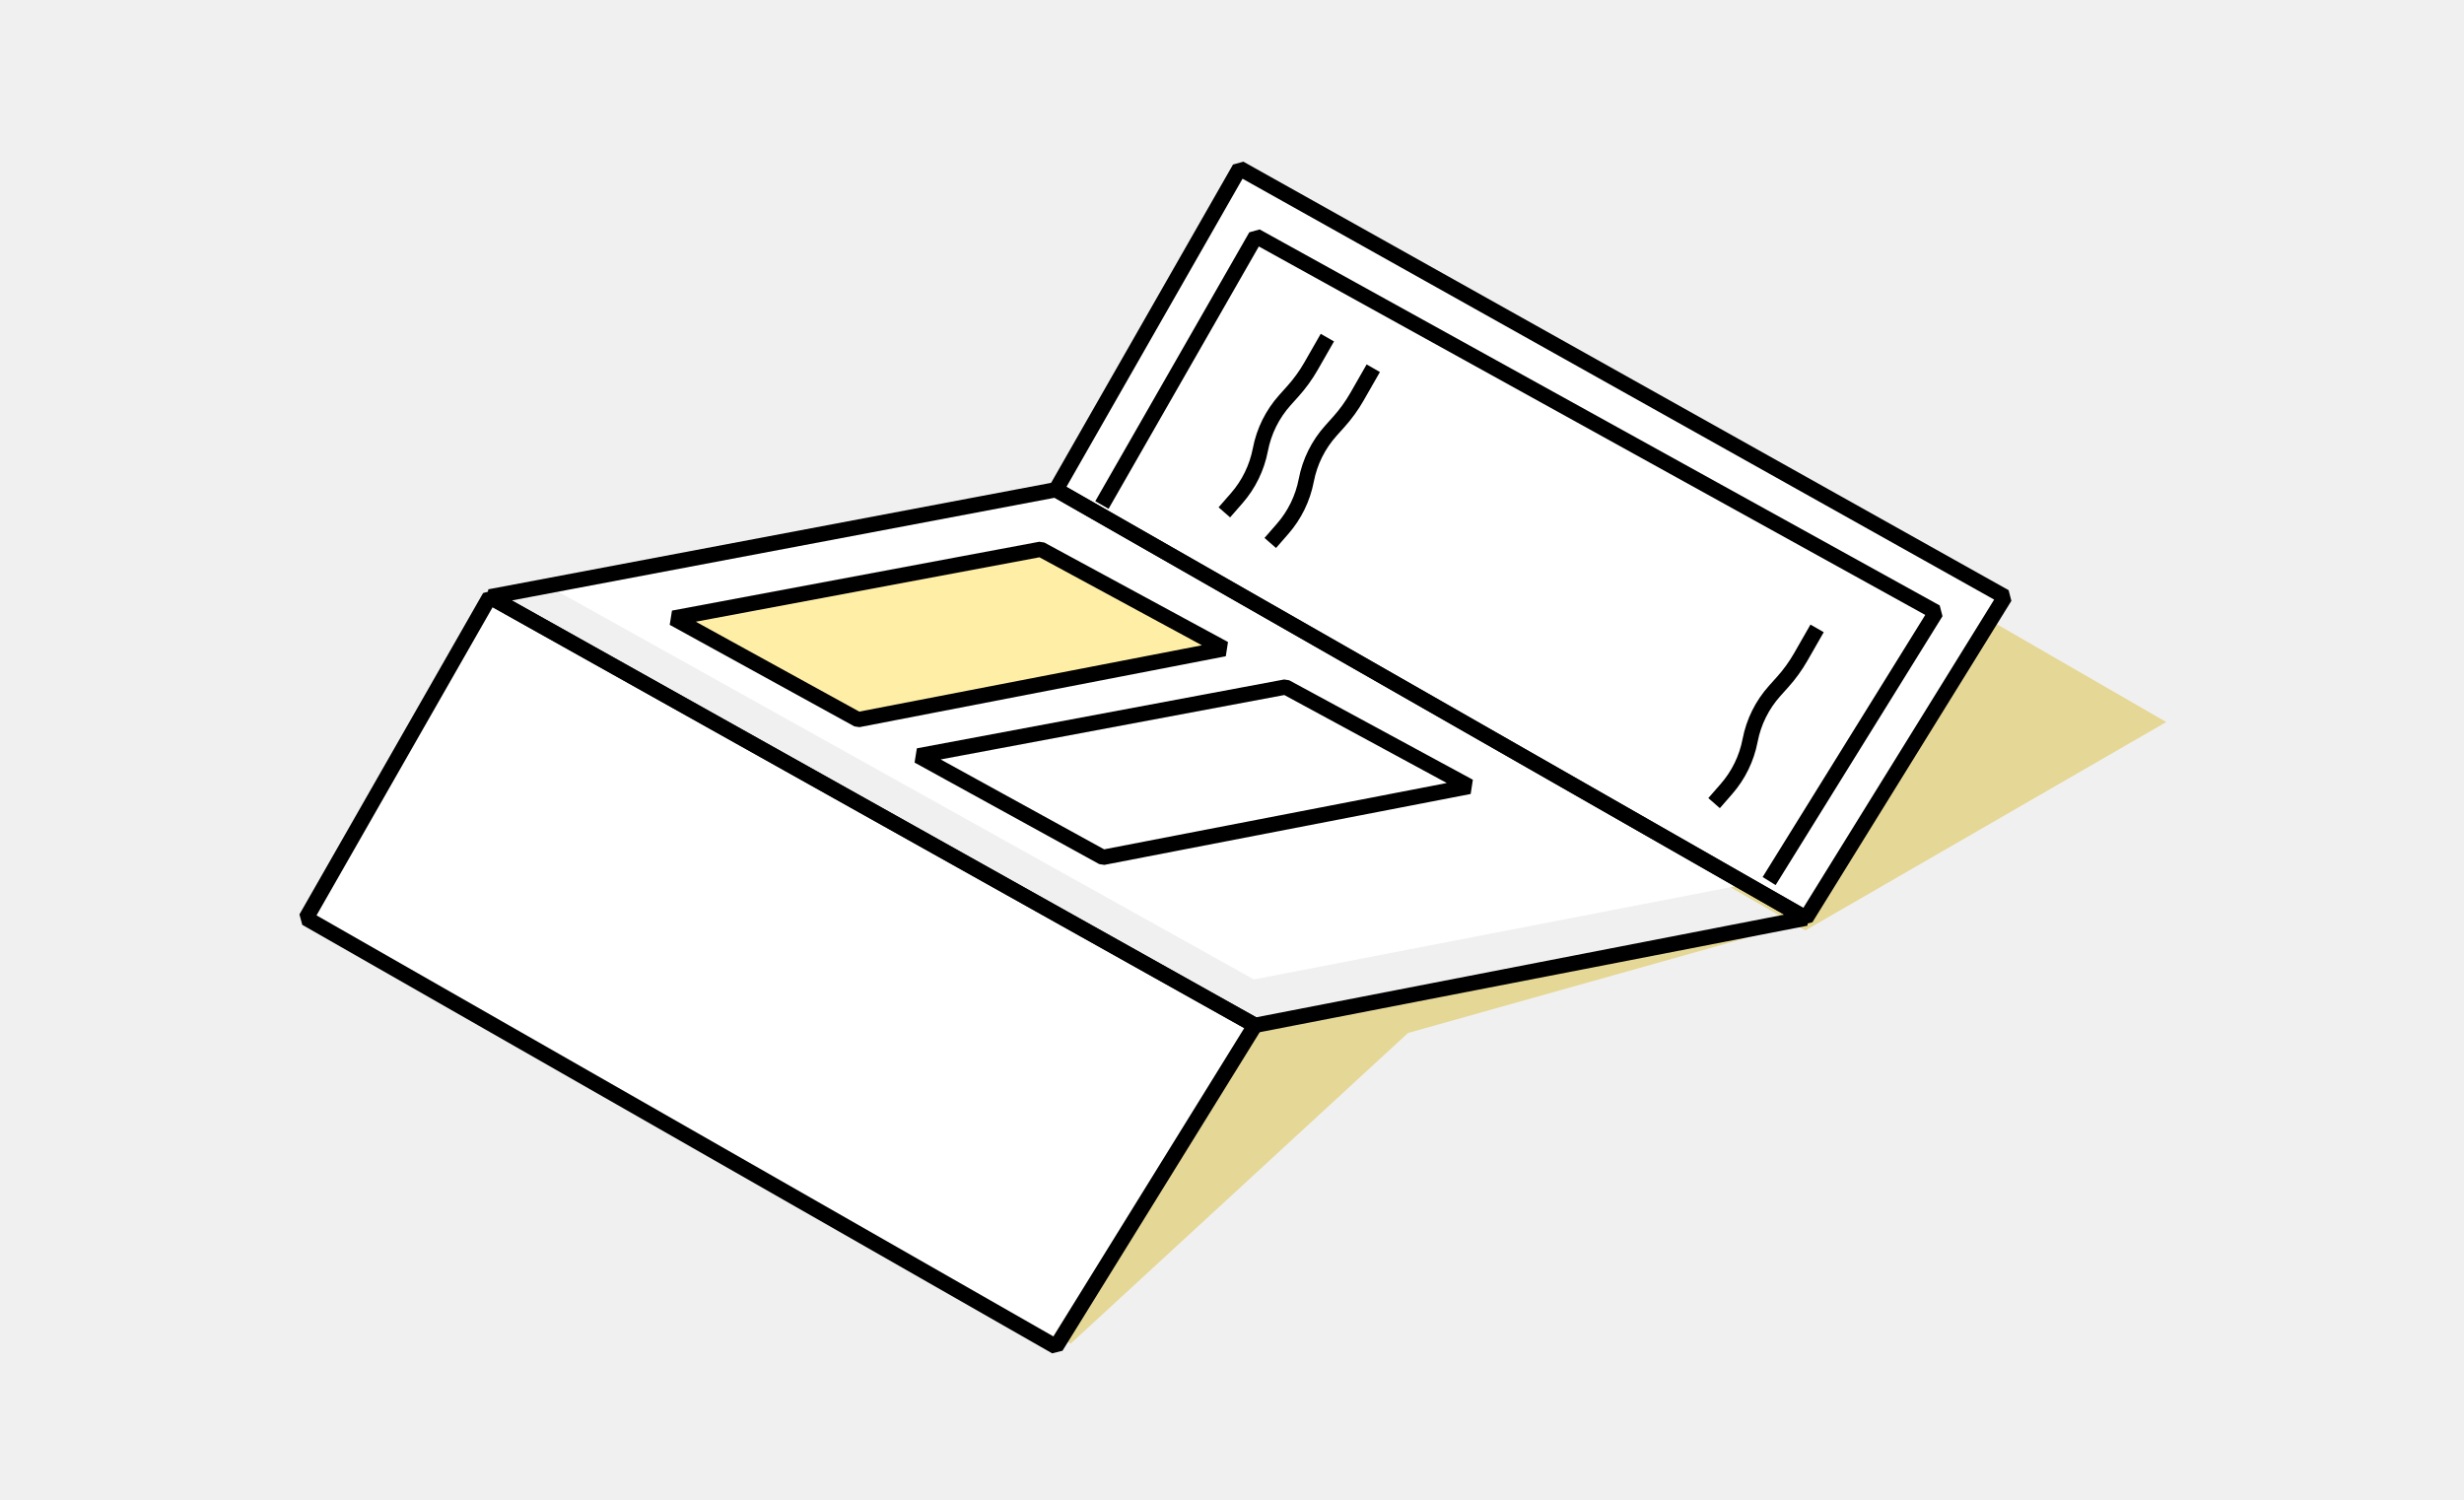
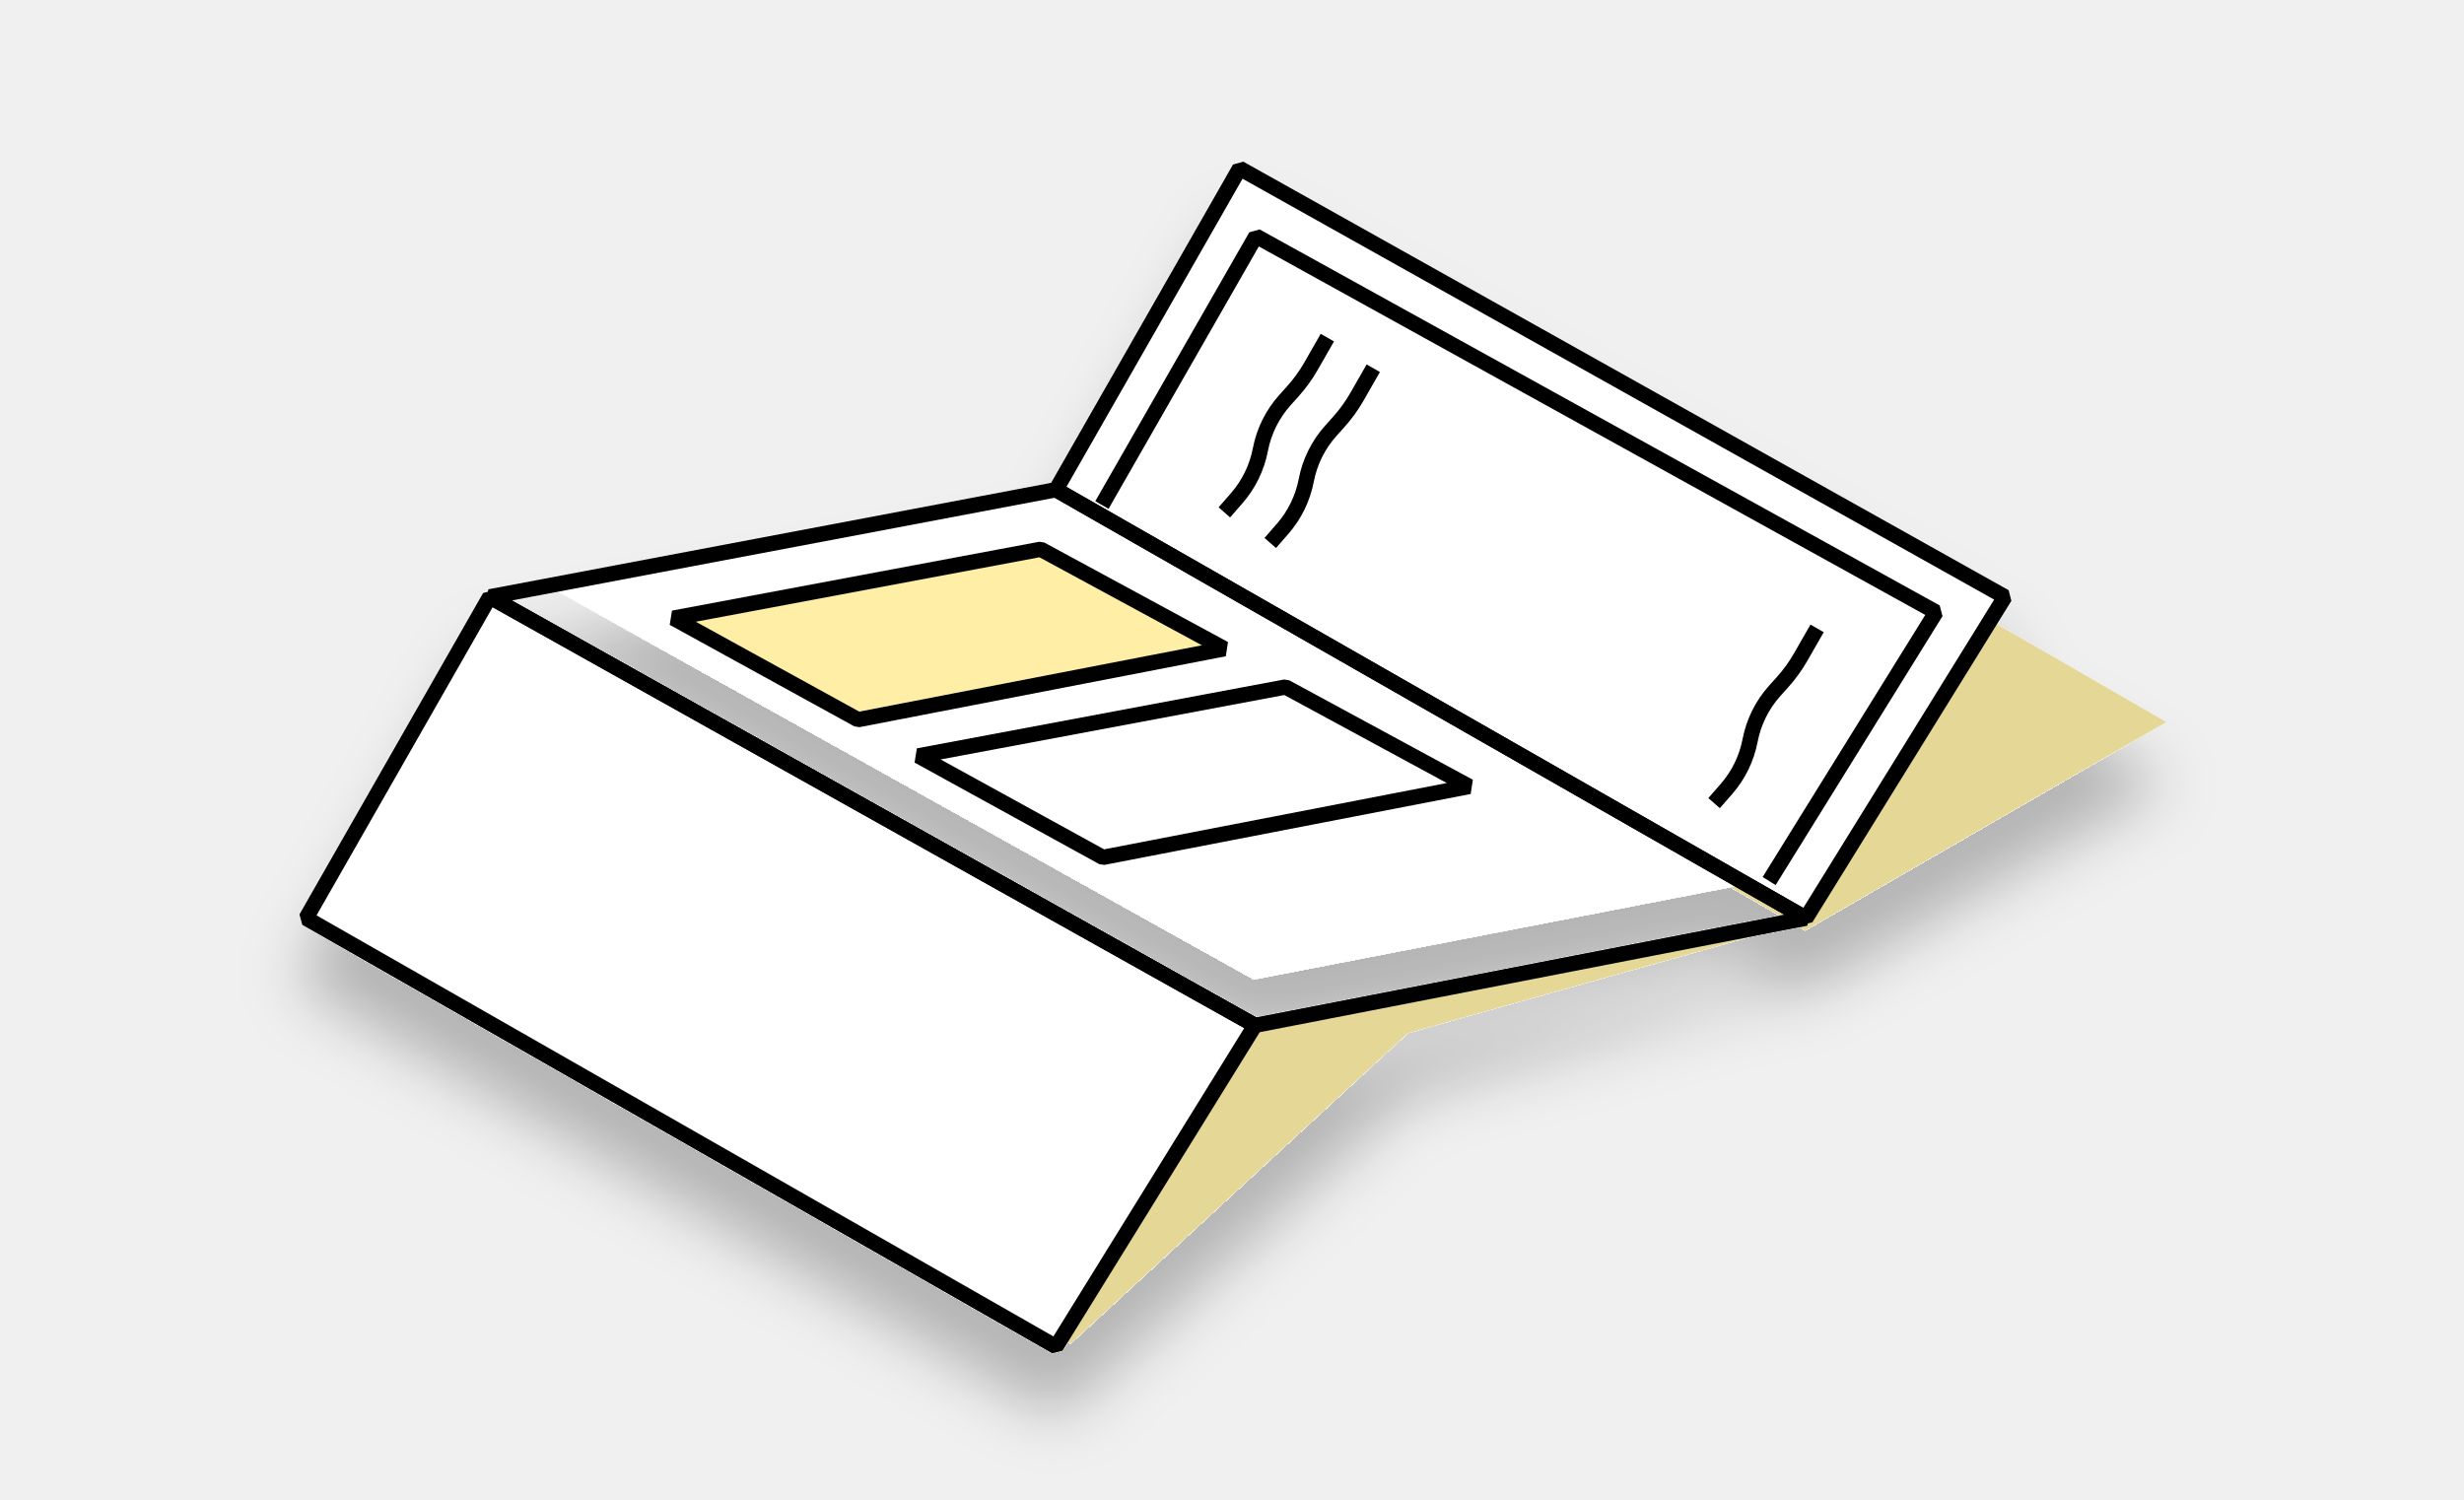
<svg xmlns="http://www.w3.org/2000/svg" width="161" height="98" viewBox="0 0 161 98" fill="none">
-   <path d="M82 67.5L117.557 60.319L92 67.5L69.958 87.799L35 67.617L82 67.5Z" fill="#E5D795" />
-   <rect width="40.365" height="27.235" transform="matrix(0.866041 0.499972 -0.866041 0.499972 106.587 27)" fill="#E5D795" />
-   <path d="M69 88L20 60L32 39L82 67L69 88Z" fill="white" />
-   <path d="M69 88L20 60L32 39L82 67L69 88Z" stroke="black" stroke-linejoin="bevel" />
-   <path d="M69.988 32L36 38.4L81.93 64L115 57.6L69.988 32Z" fill="white" />
-   <path d="M118 60L69 32L81 11L131 39L118 60Z" fill="white" />
-   <path d="M118 60L69 32L81 11L131 39L118 60Z" stroke="black" stroke-linejoin="bevel" />
-   <path d="M115.597 57.572L126.5 40L82.064 15.429L72 33" stroke="black" stroke-linejoin="bevel" />
-   <path d="M69 32L32 39L82 67L118 60L69 32Z" stroke="black" stroke-linejoin="bevel" />
-   <path d="M68 35.892L80 42.391L56.063 47.025L44 40.391L68 35.892Z" fill="#FFEFA6" stroke="black" stroke-linejoin="bevel" />
-   <path d="M84 44.892L96 51.391L72.063 56.025L60 49.391L84 44.892Z" stroke="black" stroke-linejoin="bevel" />
-   <path d="M80 33.48L80.806 32.557C81.594 31.656 82.127 30.561 82.353 29.386C82.583 28.181 83.138 27.062 83.957 26.148L84.482 25.563C84.932 25.061 85.329 24.512 85.664 23.926L86.731 22.062" stroke="black" stroke-linejoin="bevel" />
-   <path d="M83 35.48L83.806 34.557C84.594 33.656 85.127 32.561 85.353 31.386C85.583 30.181 86.138 29.062 86.957 28.148L87.482 27.563C87.932 27.061 88.329 26.512 88.664 25.926L89.731 24.062" stroke="black" stroke-linejoin="bevel" />
-   <path d="M112 52.48L112.806 51.557C113.594 50.656 114.127 49.561 114.353 48.386C114.583 47.181 115.138 46.062 115.957 45.148L116.482 44.563C116.932 44.061 117.329 43.512 117.664 42.926L118.731 41.062" stroke="black" stroke-linejoin="bevel" />
+   <g filter="url(#filter0_d)">
+     <path d="M82 67.5L117.557 60.319L92 67.5L69.958 87.798L35 67.617L82 67.5Z" fill="#E5D795" />
+     <rect width="40.365" height="27.235" transform="matrix(0.866041 0.499972 -0.866041 0.499972 106.587 27)" fill="#E5D795" />
+     <path d="M69 88L20 60L32 39L82 67L69 88Z" fill="white" />
+     <path d="M69 88L20 60L32 39L82 67L69 88Z" stroke="black" stroke-linejoin="bevel" />
+     <path d="M69.988 32L36 38.4L81.93 64L115 57.6L69.988 32Z" fill="white" />
+     <path d="M118 60L69 32L81 11L131 39L118 60Z" fill="white" />
+     <path d="M118 60L69 32L81 11L131 39L118 60Z" stroke="black" stroke-linejoin="bevel" />
+     <path d="M115.597 57.571L126.5 40L82.064 15.428L72 33" stroke="black" stroke-linejoin="bevel" />
+     <path d="M69 32L32 39L82 67L118 60L69 32Z" stroke="black" stroke-linejoin="bevel" />
+     <path d="M68 35.892L80 42.392L56.063 47.026L44 40.392L68 35.892Z" fill="#FFEFA6" stroke="black" stroke-linejoin="bevel" />
+     <path d="M84 44.892L96 51.392L72.063 56.026L60 49.392L84 44.892Z" stroke="black" stroke-linejoin="bevel" />
+     <path d="M80 33.48L80.806 32.557C81.594 31.656 82.127 30.561 82.353 29.386C82.583 28.181 83.138 27.062 83.957 26.148L84.482 25.563C84.932 25.061 85.329 24.512 85.664 23.926L86.731 22.062" stroke="black" stroke-linejoin="bevel" />
+     <path d="M83 35.48L83.806 34.557C84.594 33.656 85.127 32.561 85.353 31.386C85.583 30.181 86.138 29.062 86.957 28.148L87.482 27.563C87.932 27.061 88.329 26.512 88.664 25.926L89.731 24.062" stroke="black" stroke-linejoin="bevel" />
+     <path d="M112 52.48L112.806 51.557C113.594 50.656 114.127 49.561 114.353 48.386C114.583 47.181 115.138 46.062 115.957 45.148L116.482 44.563C116.932 44.061 117.329 43.512 117.664 42.926L118.731 41.062" stroke="black" stroke-linejoin="bevel" />
+   </g>
+   <defs>
+     <filter id="filter0_d" x="15.565" y="10.564" width="129.979" height="85.87" filterUnits="userSpaceOnUse" color-interpolation-filters="sRGB">
+       <feFlood flood-opacity="0" result="BackgroundImageFix" />
+       <feColorMatrix in="SourceAlpha" type="matrix" values="0 0 0 0 0 0 0 0 0 0 0 0 0 0 0 0 0 0 127 0" result="hardAlpha" />
+       <feOffset dy="4" />
+       <feGaussianBlur stdDeviation="2" />
+       <feComposite in2="hardAlpha" operator="out" />
+       <feColorMatrix type="matrix" values="0 0 0 0 0 0 0 0 0 0 0 0 0 0 0 0 0 0 0.25 0" />
+       <feBlend mode="normal" in2="BackgroundImageFix" result="effect1_dropShadow" />
+       <feBlend mode="normal" in="SourceGraphic" in2="effect1_dropShadow" result="shape" />
+     </filter>
+   </defs>
</svg>
